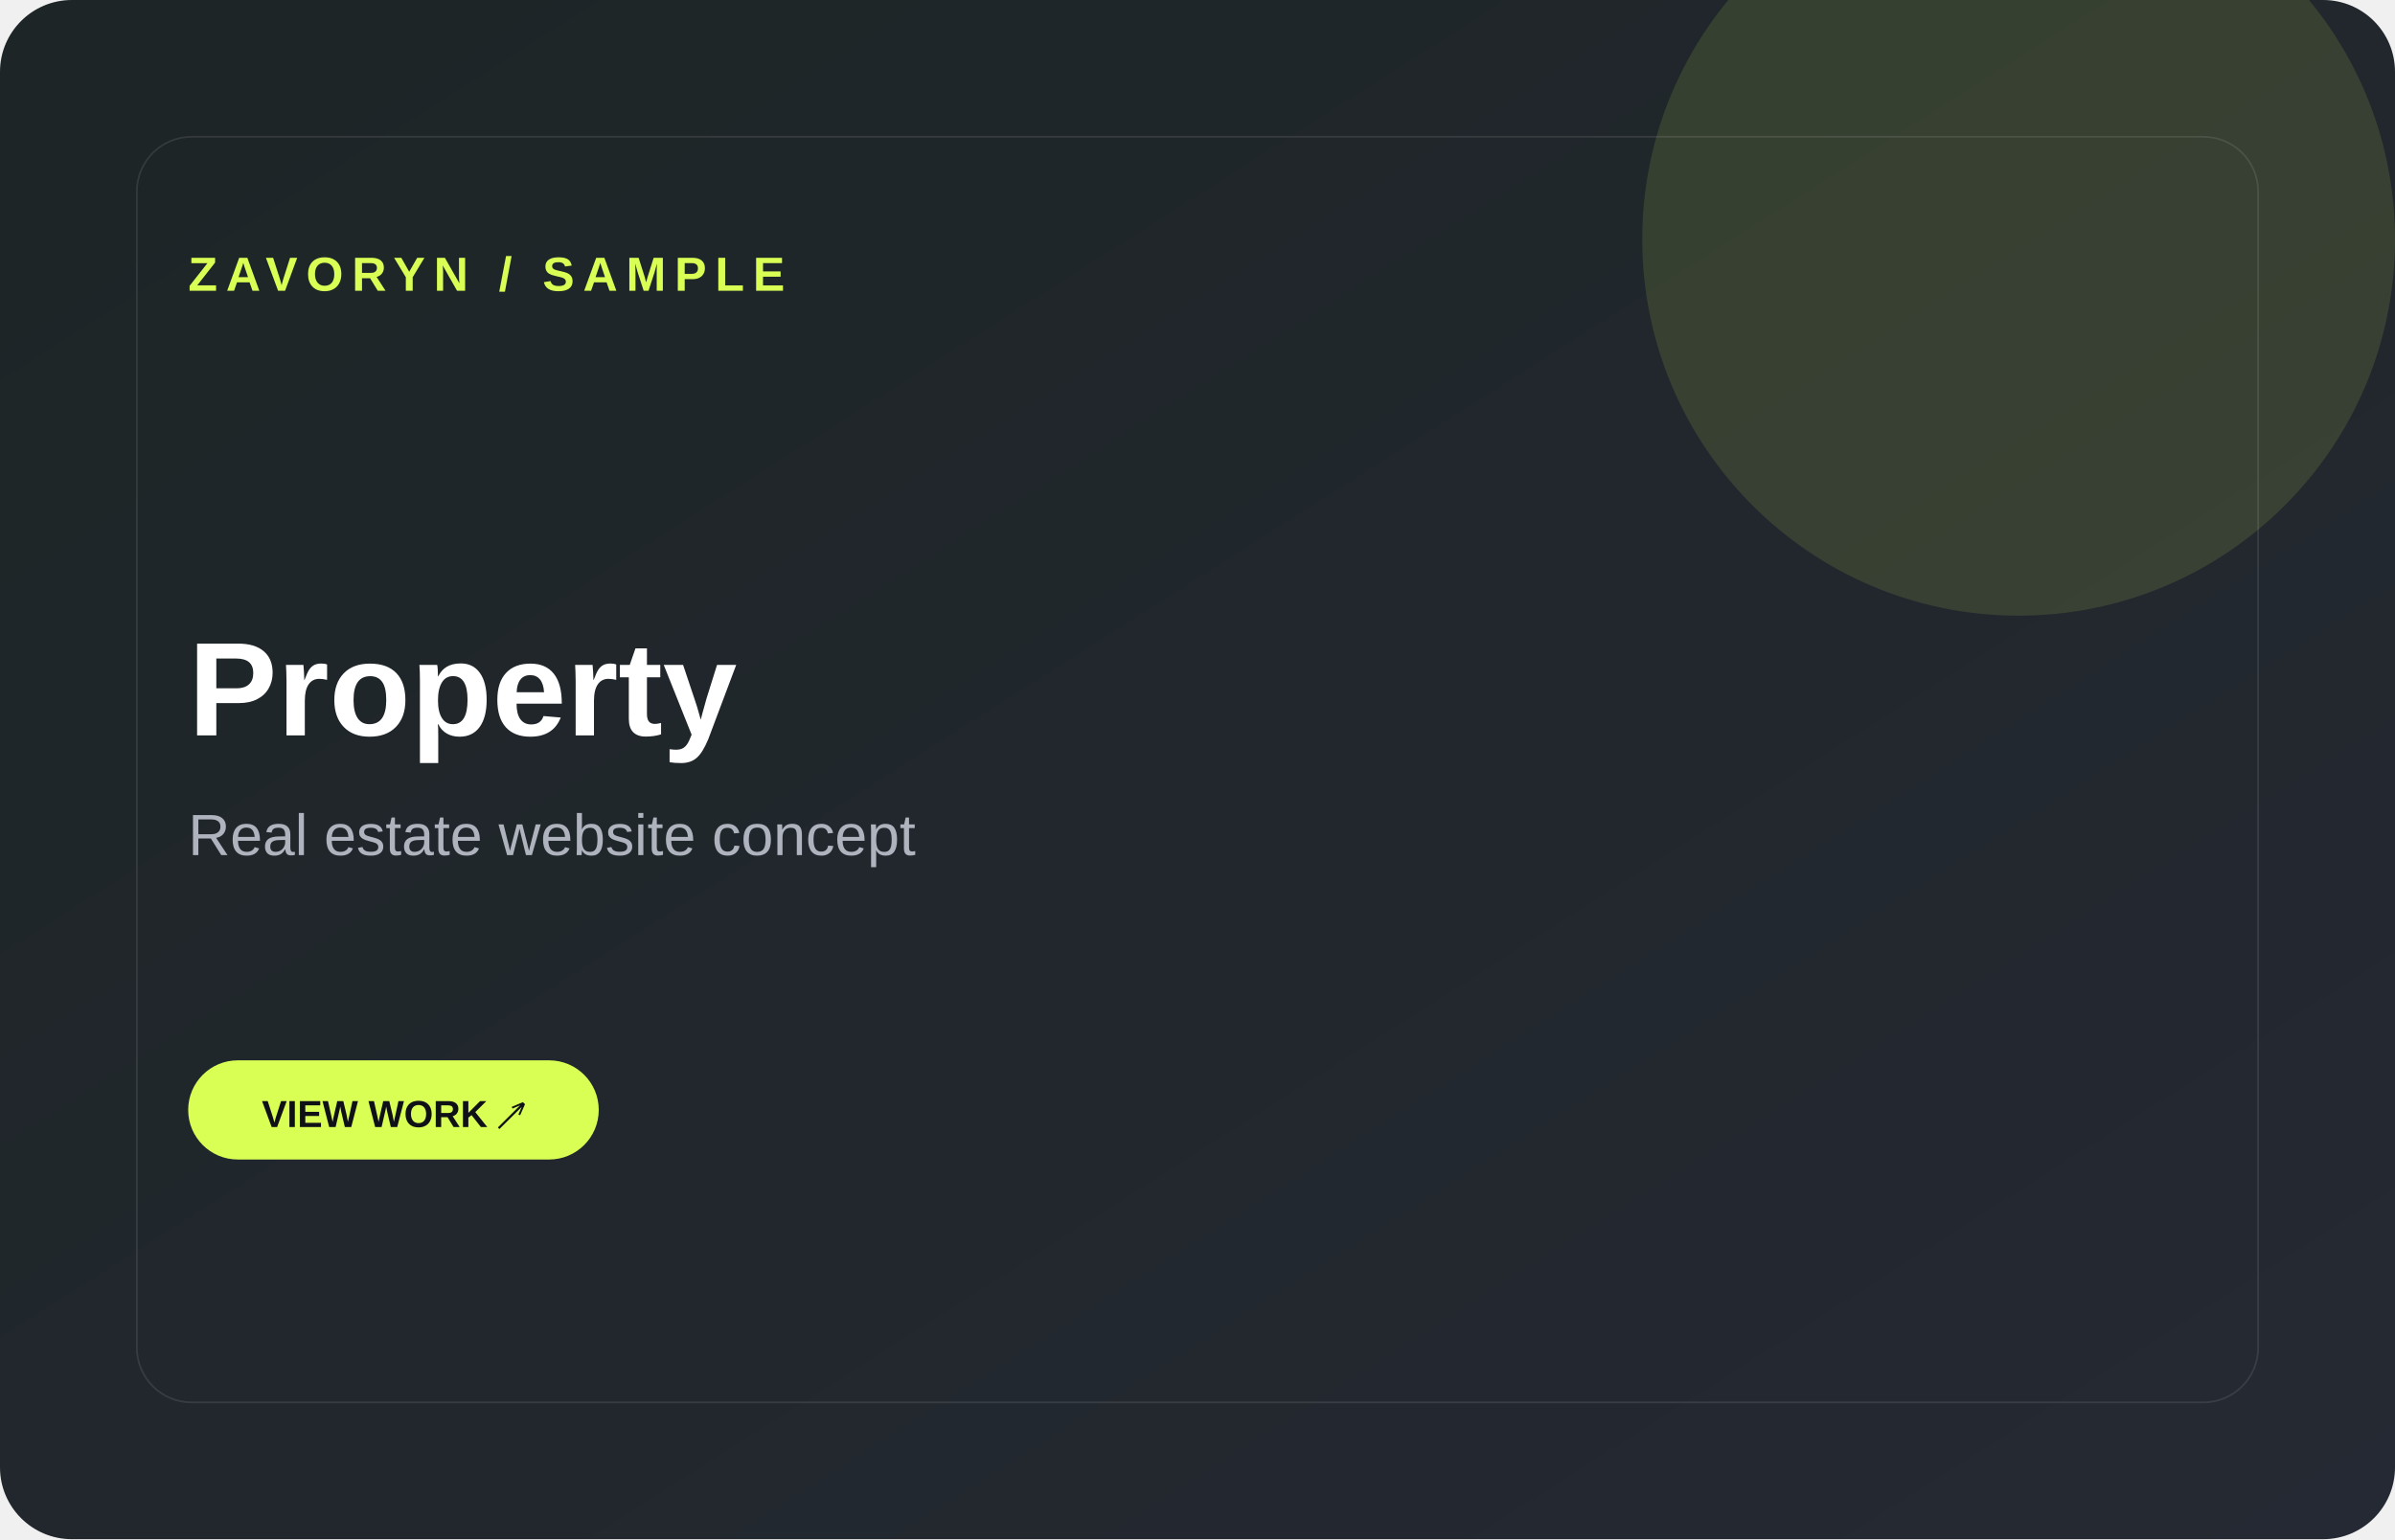
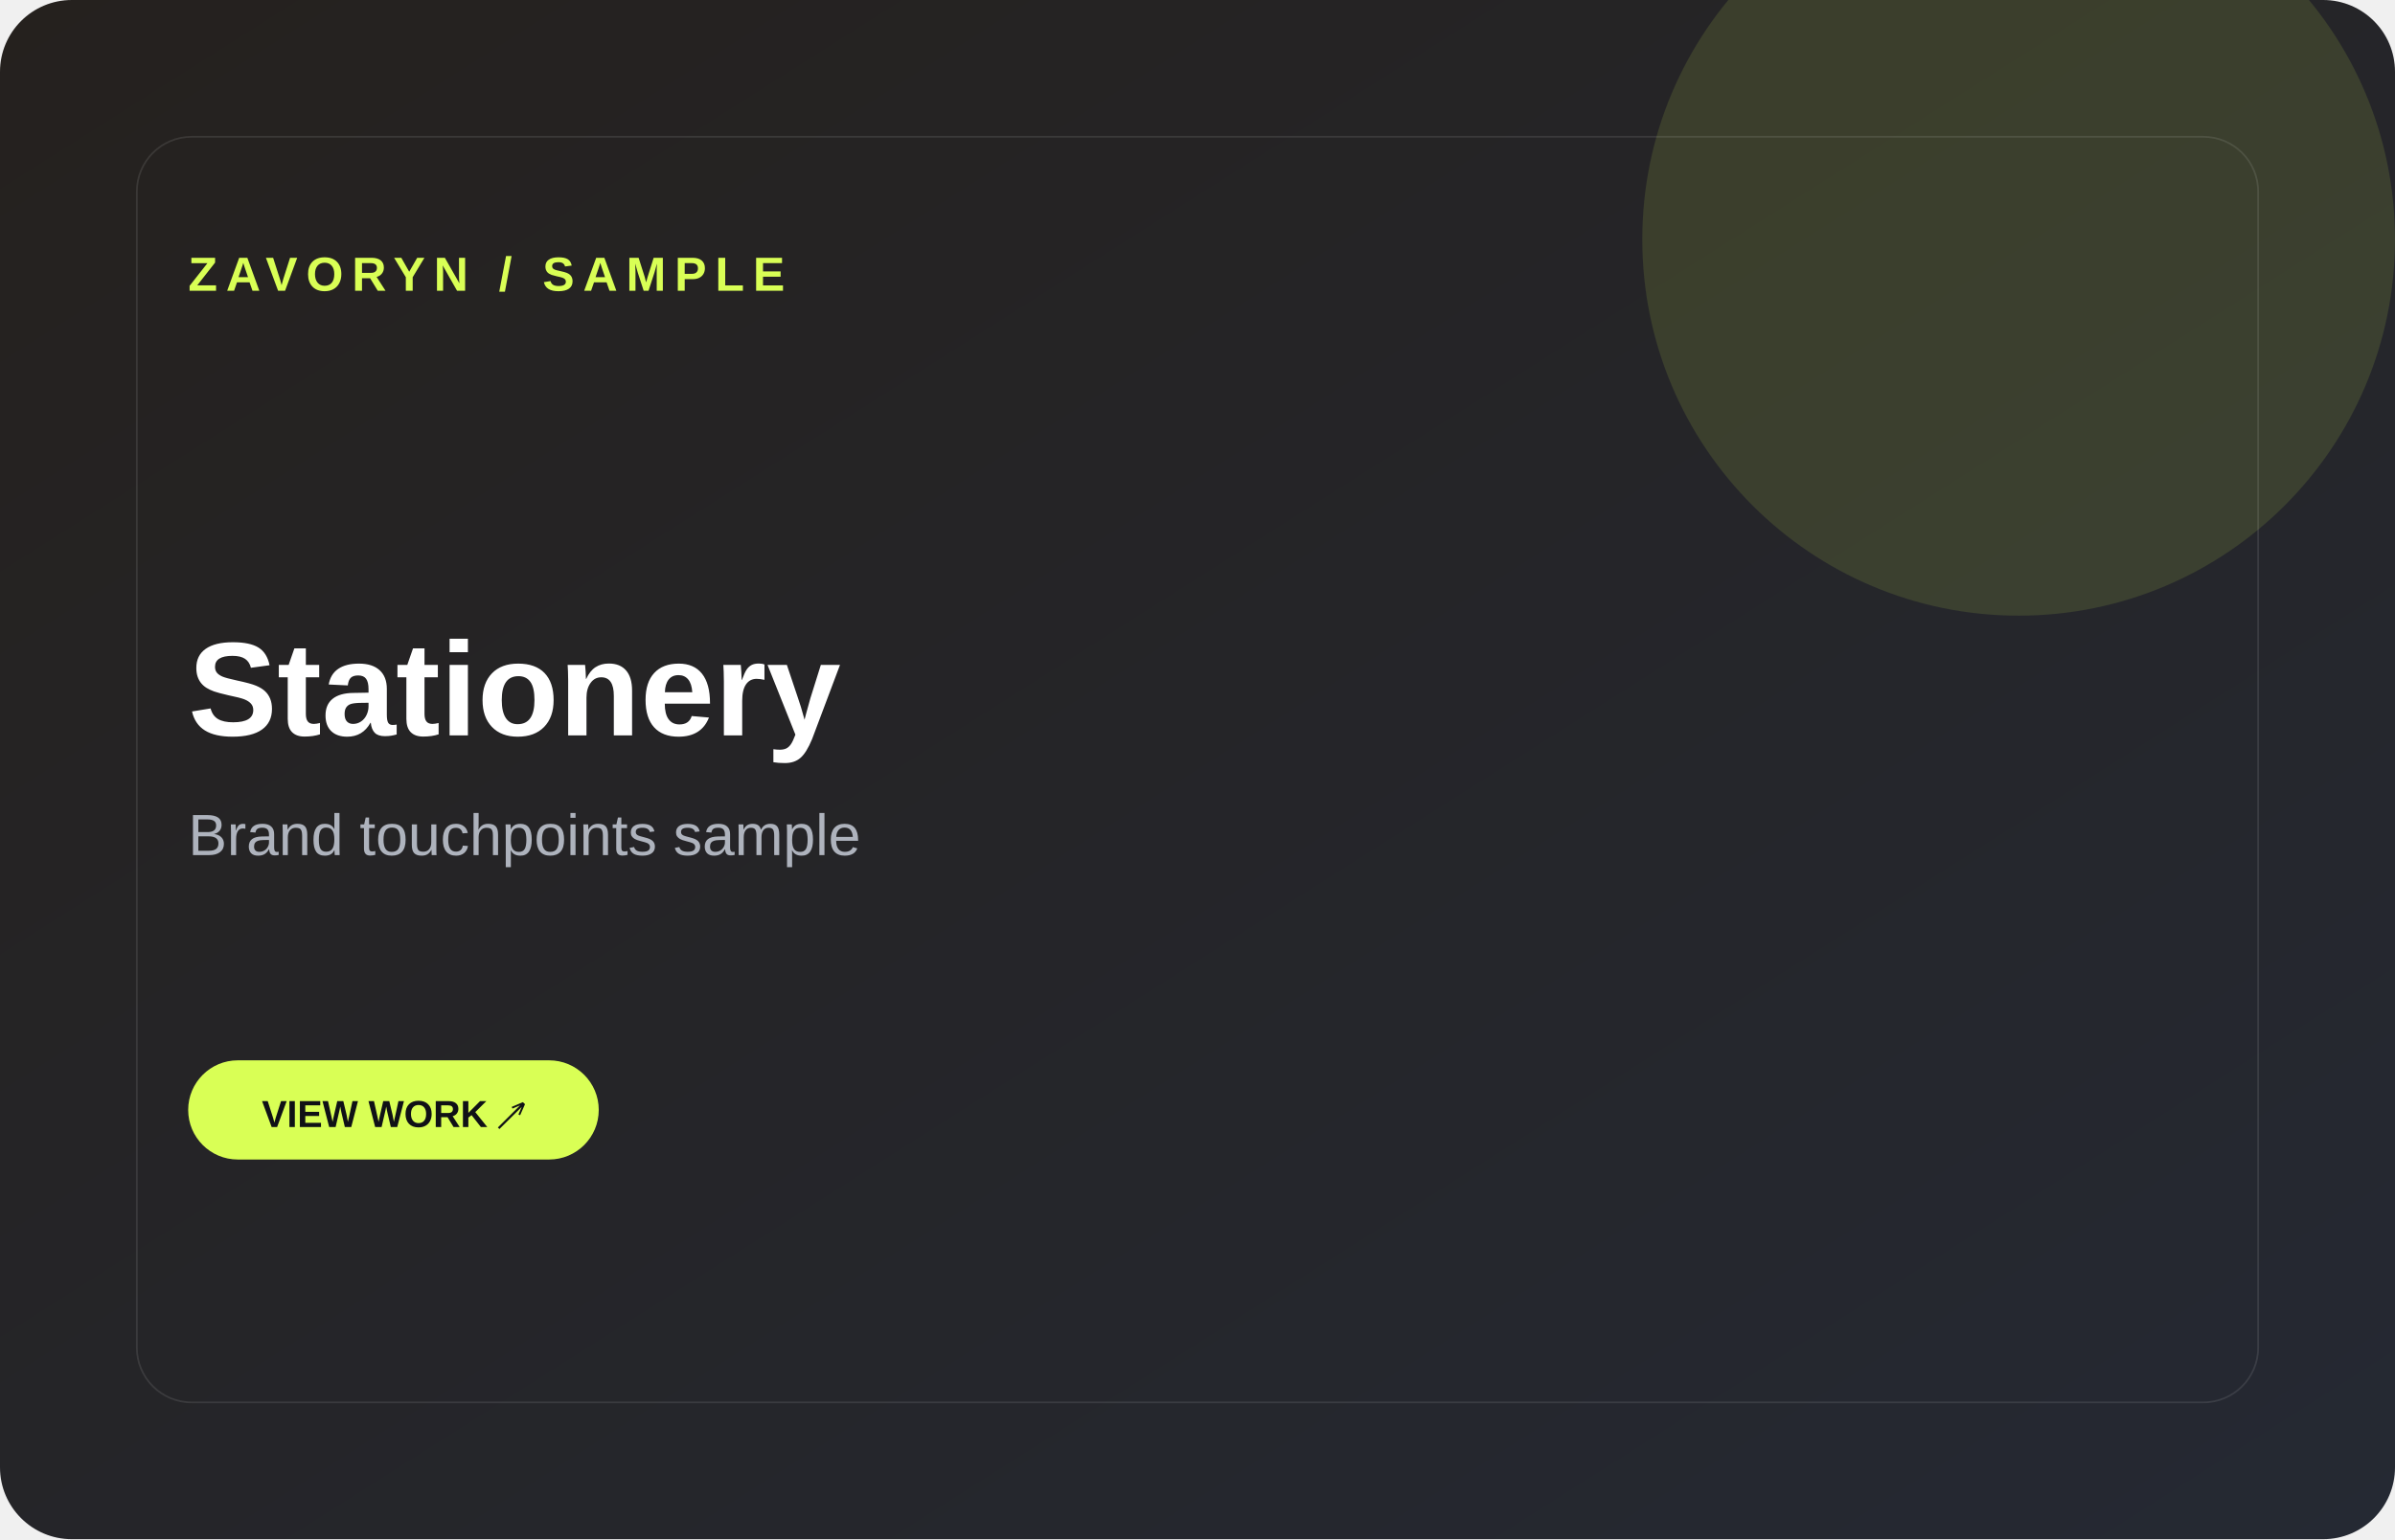
<svg xmlns="http://www.w3.org/2000/svg" width="1400" height="900" viewBox="0 0 1400 900">
  <defs>
    <linearGradient id="g" x1="0" y1="0" x2="1" y2="1">
-       <stop stop-color="#1d2526" />
+       <stop stop-color="#25211e" />
      <stop offset="1" stop-color="#252933" />
    </linearGradient>
  </defs>
  <rect width="1400" height="900" rx="42" fill="url(#g)" />
  <circle cx="1180" cy="140" r="220" fill="#d9ff55" opacity=".12" />
  <rect x="80" y="80" width="1240" height="740" rx="32" fill="none" stroke="#ffffff" opacity=".1" />
  <text x="110" y="170" fill="#d9ff55" font-family="Arial" font-size="28" font-weight="700" letter-spacing="5">ZAVORYN / SAMPLE</text>
-   <text x="110" y="430" fill="#fff" font-family="Arial" font-size="78" font-weight="700">Property</text>
-   <text x="110" y="500" fill="#aeb3bd" font-family="Arial" font-size="34">Real estate website concept</text>
+   <text x="110" y="430" fill="#fff" font-family="Arial" font-size="78" font-weight="700">Stationery</text>
+   <text x="110" y="500" fill="#aeb3bd" font-family="Arial" font-size="34">Brand touchpoints sample</text>
  <rect x="110" y="620" width="240" height="58" rx="29" fill="#d9ff55" />
  <text x="230" y="659" text-anchor="middle" fill="#101116" font-family="Arial" font-size="22" font-weight="700">VIEW WORK ↗</text>
</svg>
